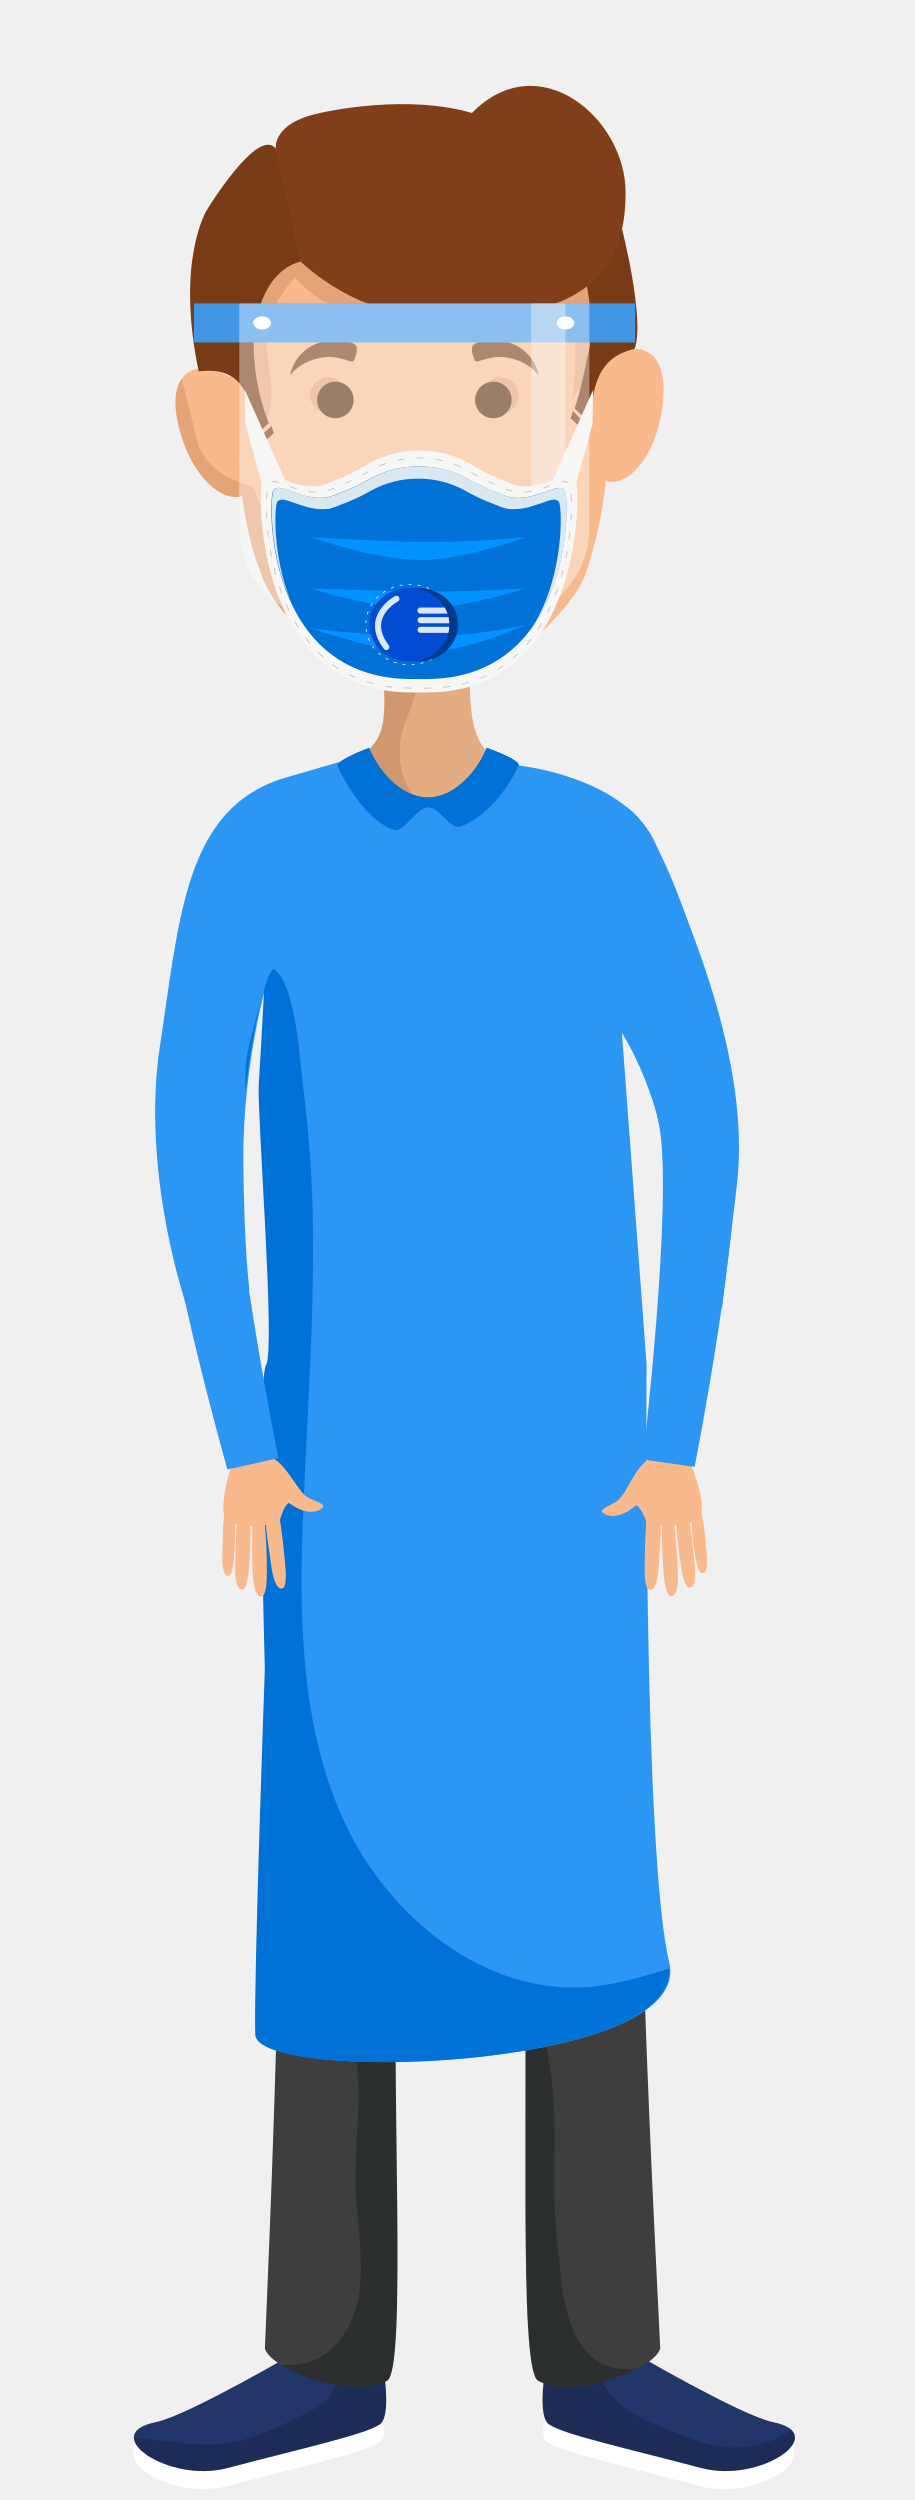
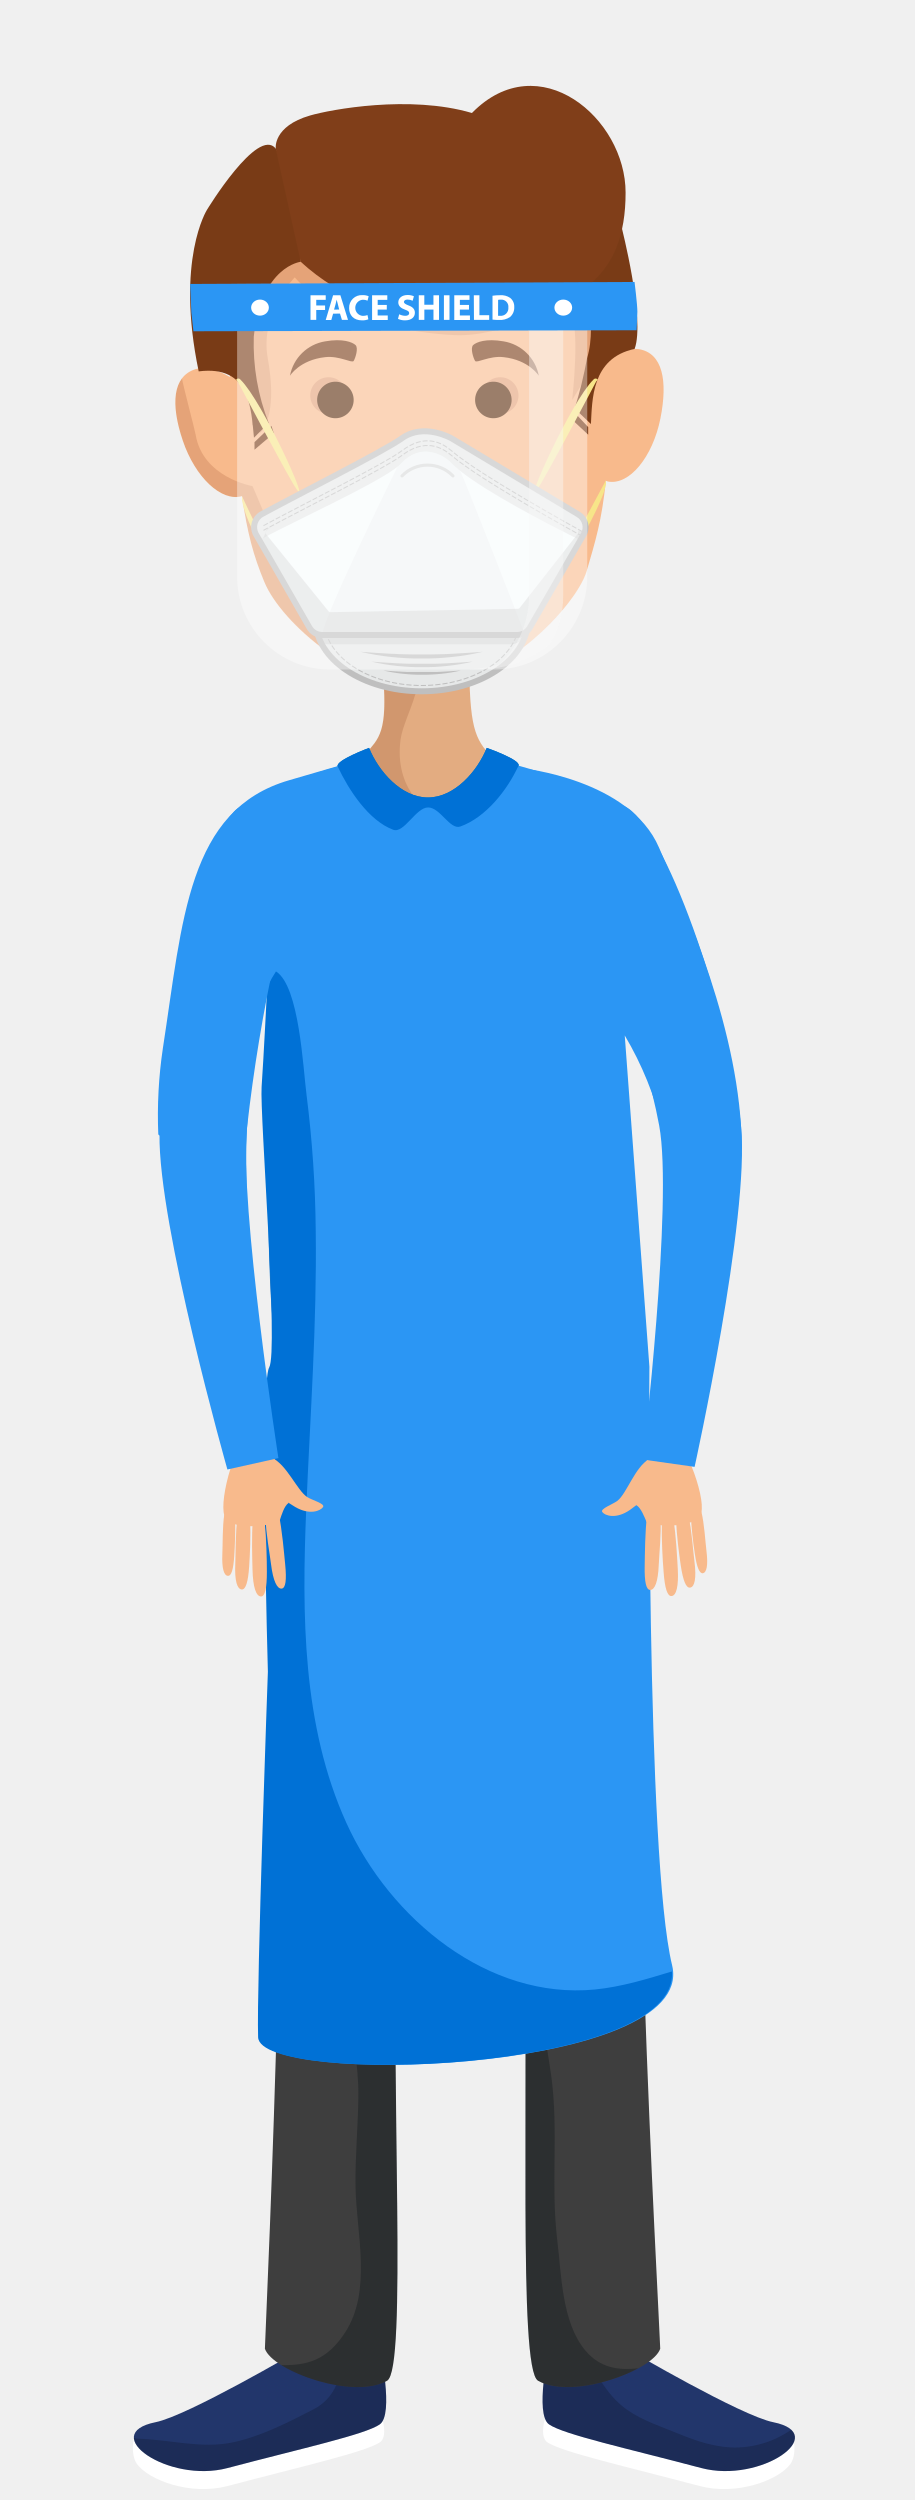
<svg xmlns="http://www.w3.org/2000/svg" viewBox="0 0 300.52 821.26">
  <defs>
-     <style>.cls-1{isolation:isolate;}.cls-18,.cls-2{fill:#fff;}.cls-3{fill:#22366b;}.cls-4{fill:#cfcfcf;}.cls-10,.cls-13,.cls-14,.cls-4,.cls-6,.cls-8{mix-blend-mode:multiply;}.cls-5{fill:#3e3e3e;}.cls-6{fill:#b7c1c6;}.cls-7{fill:#4197e5;}.cls-8{fill:#ddcfc9;}.cls-9{fill:#e3ac81;}.cls-10{fill:#ebe0da;}.cls-11{fill:#f8ba8c;}.cls-12{fill:#793b16;}.cls-13{fill:#eadbd5;}.cls-14{fill:#eadbd8;}.cls-15{fill:#5b2c0b;}.cls-16{fill:#803e19;}.cls-17{fill:#0874b7;}.cls-18{opacity:0.39;}.cls-19{fill:#f9f9f9;opacity:0.42;}.cls-20{fill:#f7f7f6;}.cls-21,.cls-25,.cls-28{fill:none;}.cls-21{stroke:#c6c6c5;stroke-width:0.31px;stroke-dasharray:2.1 4.2;}.cls-21,.cls-28{stroke-linecap:round;stroke-linejoin:round;}.cls-22{fill:#0071d6;}.cls-23{fill:#0092ff;}.cls-24{fill:#dae8ef;}.cls-25{stroke:#f7f7f6;stroke-miterlimit:10;stroke-width:0.25px;stroke-dasharray:0.01 1.98 0.99 0 0 0;}.cls-26{fill:#003a8e;}.cls-27{fill:#004cd3;}.cls-28{stroke:#dae8ef;stroke-width:2px;}.cls-29{fill:#2b96f4;}</style>
+     <style>.cls-1,.cls-21,.cls-22,.cls-24,.cls-25{fill:none;}.cls-2{isolation:isolate;}.cls-3,.cls-31{fill:#fff;}.cls-4{fill:#22366b;}.cls-5{fill:#cfcfcf;}.cls-11,.cls-14,.cls-5,.cls-7,.cls-9{mix-blend-mode:multiply;}.cls-6{fill:#3e3e3e;}.cls-7{fill:#b7c1c6;}.cls-8{fill:#2b96f4;}.cls-9{fill:#ddcfc9;}.cls-10{fill:#e3ac81;}.cls-11{fill:#ebe0da;}.cls-12{fill:#f8ba8c;}.cls-13{fill:#793b16;}.cls-14{fill:#eadbd8;}.cls-15{fill:#5b2c0b;}.cls-16{fill:#803e19;}.cls-17{fill:#0874b7;}.cls-18{fill:#0071d6;}.cls-19{fill:#f7e589;}.cls-20{fill:#e6e8e8;}.cls-21,.cls-22,.cls-24,.cls-25{stroke:#bfbfbf;stroke-miterlimit:10;}.cls-21{stroke-width:1.96px;}.cls-22{stroke-width:0.34px;stroke-dasharray:0 0.68 1.7 0 0 0;}.cls-23,.cls-26{fill:#bfbfbf;}.cls-23{opacity:0.4;}.cls-24,.cls-25{stroke-width:0.33px;}.cls-24{stroke-dasharray:1.63 0 0 0;}.cls-25{stroke-dasharray:0.01 0.64 1.63 0 0 0;}.cls-27{fill:#f7fbfc;}.cls-28{opacity:0.3;}.cls-29{clip-path:url(#clip-path);}.cls-30{opacity:0.5;}.cls-31{opacity:0.39;}.cls-32{fill:#f9f9f9;opacity:0.42;}</style>
+     <clipPath id="clip-path">
+       <path class="cls-1" d="M130.63,153.26s-24.68,50-24.77,55.33,66.38-.65,66.38-.65-20.52-52.84-21.18-53.37-7.58-19-7.58-19-8.42,2.81-8.93,4.6S129,148.21,130.63,153.26Z" />
+     </clipPath>
  </defs>
-   <g class="cls-1">
+   <g class="cls-2">
    <g id="OBJECT">
-       <path class="cls-2" d="M74.76,816.67c24.38-6.46,45.14-11.14,50-14.34,3.3-2.16-.06-10.67-.06-10.67L98.42,778,44,800.84s-1.26,5.41,1,8.59C48.87,814.71,62.51,819.91,74.76,816.67Z" />
-       <path class="cls-2" d="M229.85,816.67c-24.38-6.46-45.14-11.14-50-14.34-3.3-2.16.07-10.67.07-10.67L206.19,778l54.43,22.89s1.28,5.41-1,8.59C255.75,814.71,242.1,819.91,229.85,816.67Z" />
-       <path class="cls-3" d="M230.35,810.76c-24.37-6.46-45.24-11-50-14.34s0-24.86,0-24.86l26.36.48S243.41,793.58,254,795.7C273.12,799.53,250,815.94,230.35,810.76Z" />
-       <path class="cls-4" d="M259.91,798.18A32.37,32.37,0,0,1,240.09,804c-5.9-.33-11.4-2.13-16.83-4.37-5.62-2.32-12.27-4.46-17.26-8-7.22-5.1-10.39-12.88-15.17-19.92l-10.5-.2s-4.78,21.51,0,24.86,25.65,7.88,50,14.34C247,815.16,266.21,804,259.91,798.18Z" />
-       <path class="cls-5" d="M151.24,501.37c6.69,10.52,18.82,59,20.73,119.64,2.06,65.48-1.91,157.25,4.78,161.07,11.27,6.44,37.76-3.34,40.14-10.52-.47-13.85-11.72-207.7-5.27-288.71C174.11,461.11,136,477.44,151.24,501.37Z" />
-       <path class="cls-6" d="M192.37,772.24c-7.83-9.22-7.92-25-9.31-36.42-2.2-18.15.53-35.88-2-54.09-1.64-11.83-5.71-28.62-.39-39.93,1.86-4,7.39-5.72,10.24-8.72,1.9-2-4.26-3.65-5.51-4.37-1.75-1-2.94-3.21-3.69-5-2.32-5.43-1.66-12.55-2.29-18.31-1.07-9.82-1.92-19.66-2.42-29.53-1.17-22.77,3.57-63-24.21-71.58,6.86,14.8,17.4,60.47,19.17,116.69,2.06,65.48-1.91,157.25,4.78,161.07,8,4.57,23.67,1,32.94-4.08C203.3,778.75,197.18,777.91,192.37,772.24Z" />
-       <path class="cls-3" d="M74.76,810.76c24.38-6.46,45.24-11,50-14.34s0-24.86,0-24.86L98.42,772S61.7,793.58,51.11,795.7C32,799.53,55.16,815.94,74.76,810.76Z" />
-       <path class="cls-4" d="M124.78,771.56l-14,.26a15.91,15.91,0,0,1-7.93,19.72c-8.18,4.25-17.56,9-26.58,10.83-10.13,2.11-20.82-1-31-1.25a3.31,3.31,0,0,1-1.3-.28c.2,5.94,16.44,13.71,30.78,9.92,24.38-6.46,45.24-11,50-14.34S124.78,771.56,124.78,771.56Z" />
-       <path class="cls-5" d="M148.05,499.54c-6.69,10.51-15.8,60.78-17.71,121.47-2.06,65.48,3.52,157.25-3.17,161.07-11.27,6.44-37.76-3.34-40.15-10.52.5-14.29,9.72-207.4,3.23-288.83C127.77,461,163.28,475.61,148.05,499.54Z" />
-       <path class="cls-6" d="M148.05,499.54c.49-.78.93-1.54,1.32-2.3-19.23,13-24.76,40.2-27.08,62.34-1.63,15.55-.18,31-1.4,46.53-.47,6.07-.91,13.23-5,18.15-2.58,3.13-5.9,5.3-9.29,7.41,3.52,2.34,7.76,4.3,9.51,8,3.34,7-1.24,11-1,18,.31,10.14,2.64,20.09,2.61,30.27s-1.13,20.53-.92,30.79c.31,15.07,5.45,33.79-3.42,47.48-6,9.23-12.54,10.88-21,10.74,8.9,5.57,26.19,10,34.74,5.13,6.69-3.82,1.11-95.59,3.17-161.07C132.25,560.32,141.36,510.05,148.05,499.54Z" />
-       <path class="cls-5" d="M91.46,487.79c-1.88-13.87-1.47-34.4.56-40.38S205,429.17,208.14,445.72c1.24.06,5.67,19.45,3.48,37.13C208.4,508.94,94.57,510.72,91.46,487.79Z" />
-       <path class="cls-7" d="M208.14,445.72C189.87,459.61,112,460,92,447.41c-6.68-14.59-2.89-126.52-2.89-126.52S73.38,271.14,77.94,266c9.28-10.5,63.53-21.76,63.53-21.76S199.19,257,205.5,266c3.07,4.39-5.13,45-2.83,88.87C205.11,401.27,211.92,429.75,208.14,445.72Z" />
-       <path class="cls-8" d="M191.34,327.68a231.33,231.33,0,0,0,7.64,51c2.09,8.12,3.82,16.33,5.91,24.44a60.72,60.72,0,0,0,2.77,7.91c-1.53-14.81-3.79-33.31-5-56.17-1.38-26.4,1-51.61,2.51-68.46C198,299.31,190.91,313.45,191.34,327.68Z" />
-       <path class="cls-8" d="M151.88,447.47c-25,.9-44.8-11.75-48.75-24.87s-2.84-69.46-4.56-94.13c-1.19-17-7.54-30.54-18.72-41.23,3.54,15.51,9.28,33.65,9.28,33.65S85.34,432.82,92,447.41c14.48,9.16,59.48,11.44,90.06,6.7C171.63,453.67,161.91,447.11,151.88,447.47Z" />
-       <path class="cls-9" d="M166.45,250.41s-7.19,12.72-24.3,12.72a34,34,0,0,1-26.25-12.61s3.23-1.17,7.07-6.31,4.33-12.36,1.38-37.81c-3.65-31.56,28.72-34.23,30.06-6.45-.81,32.2.27,39.67,4.29,45.35C161.46,249.2,166.45,250.41,166.45,250.41Z" />
-       <path class="cls-10" d="M131.57,243.07c1.12-8.51,11-21.63,2.47-29.14a21.86,21.86,0,0,0-9.37-4.66c2.59,23.11,2.1,29.86-1.7,34.94s-7.07,6.31-7.07,6.31A39.77,39.77,0,0,0,136.25,262C132.41,257.22,130.58,250.66,131.57,243.07Z" />
-       <path class="cls-11" d="M209.93,114.71c-2.39-.42-5.66.56-8.78,2.52.21-8.64.35-17.75.49-27.38.49-34.42-35.73-51.47-65.7-47.94C98.51,46.31,73.25,61.56,74.06,92c.21,8,.65,19.35,1.48,31.85-4.05-2.44-8.53-3.47-11.41-2.55-7.42,2.39-8.14,11.46-4.07,23.5S72.74,164.94,79.49,163c1.81,12.55,3.86,19.76,7.32,28.14,5.81,14.06,31,34.87,51.78,34.87,25.34,0,50.75-26.93,54.12-38.39,2.88-9.81,5-16.63,6.31-29.67a4.41,4.41,0,0,0,.7.23c7,1.34,14.68-8,17.23-20.71C219.46,124.93,217.59,116,209.93,114.71Z" />
-       <path class="cls-10" d="M104.11,204.85c-4.75-5.83-10.86-15.29-12.65-22.57-2.06-8.38-8.53-22.59-8.53-22.59s-16.33-2.78-18.66-16.9c-.26-1.59-4.34-16.93-4.49-18.52-3.13,4.12-2.77,11.47.28,20.49,4.09,12.05,12.68,20.18,19.43,18.19,1.81,12.55,3.86,19.76,7.32,28.14,5.17,12.51,25.71,30.35,44.78,34.14C121.06,220.11,111.49,213.91,104.11,204.85Z" />
-       <path class="cls-10" d="M201.5,99c-3.73-10.17-2.38-20-11.22-22.37-5.73-1.53-31.77,21-37.47,19.43-12.69-3.62-23.34-8.25-33.41-16.8-3.08-2.62-8.78-7.33-12.74-3.44-2.54,2.5-8.6-2.78-10,.45-3.34,7.58-8-2.14-13.28,4.39-1.63,2-4,13.07-5.9,14.79-2.92,2.65,4.72,23.88,5.06,27.4a138.43,138.43,0,0,1,.26,16.79c.26-.32,2.58,2.77,2.85,2.44,4.72-5.83,3.59-17.27,2.3-24.43-2.68-14.89,8.87-26.52,8.87-26.52A40.69,40.69,0,0,0,110.14,101a111.61,111.61,0,0,0,39,9.08c17.48.86,34.48-11.6,38.06-7.48s.77,28.76.77,28.76S204.16,106.23,201.5,99Z" />
-       <path class="cls-12" d="M98.78,86s0-25.24-8.2-37.2C84.69,41.45,68,68.91,68,68.91S57.59,85.3,65.27,122c17-2.15,17.19,12.3,18.16,21.79,1.71-1.77,4.84-4.83,4.84-4.83a71.19,71.19,0,0,1-4.9-28.39C85.83,87.44,98.78,86,98.78,86Z" />
-       <path class="cls-12" d="M191.32,86.91s5.14,19.44,1.54,30.7a139.3,139.3,0,0,1-4.07,16.59l5.33,5.11c.45-7.73.08-21.7,14.35-24.68,3.57-9.57-4.35-40.33-4.35-40.33Z" />
-       <path class="cls-12" d="M116.18,118.57c-.55.85-4.66-1.76-9.31-1.25-8.44.91-11.62,6.12-11.62,6.12a14.08,14.08,0,0,1,11.6-11.31c5.75-1,8.87.25,9.93,1.21S116.72,117.72,116.18,118.57Z" />
-       <path class="cls-10" d="M118.22,181.05c2.2,27.6,37.36,27.11,37.36,0Z" />
-       <path class="cls-13" d="M78.58,338.22c-2.25,8.21-5.14,17.61-9.94,24.75-1.38,2-2.92,4.87-5.2,6-4.93,2.52-3.06,5.47.05,8.55,13,12.93,6.89,31.43,10.26,47.77,2,9.6,4.35,19.16,6.75,28.65,2,7.73,5.57,14.18,10.06,20.4C87.12,456.58,75,391.81,77.25,370.06c2.87-28,13.33-56.61,13.33-56.61s0-4.42-.28-10.59c-1.25,2.89-2.47,5.8-3.61,8.73C83.31,320.31,81.05,329.22,78.58,338.22Z" />
+       <path class="cls-3" d="M74.76,816.67c24.38-6.46,45.14-11.14,50-14.34,3.3-2.16-.06-10.67-.06-10.67L98.42,778,44,800.84s-1.26,5.41,1,8.59C48.87,814.71,62.51,819.91,74.76,816.67Z" />
+       <path class="cls-3" d="M229.85,816.67c-24.38-6.46-45.14-11.14-50-14.34-3.3-2.16.07-10.67.07-10.67L206.19,778l54.43,22.89s1.28,5.41-1,8.59C255.75,814.71,242.1,819.91,229.85,816.67Z" />
+       <path class="cls-4" d="M230.35,810.76c-24.37-6.46-45.24-11-50-14.34s0-24.86,0-24.86l26.36.48S243.41,793.58,254,795.7C273.12,799.53,250,815.94,230.35,810.76Z" />
+       <path class="cls-5" d="M259.91,798.18A32.37,32.37,0,0,1,240.09,804c-5.9-.33-11.4-2.13-16.83-4.37-5.62-2.32-12.27-4.46-17.26-8-7.22-5.1-10.39-12.88-15.17-19.92l-10.5-.2s-4.78,21.51,0,24.86,25.65,7.88,50,14.34C247,815.16,266.21,804,259.91,798.18Z" />
+       <path class="cls-6" d="M151.24,501.37c6.69,10.52,18.82,59,20.73,119.64,2.06,65.48-1.91,157.25,4.78,161.07,11.27,6.44,37.76-3.34,40.14-10.52-.47-13.85-11.72-207.7-5.27-288.71C174.11,461.11,136,477.44,151.24,501.37Z" />
+       <path class="cls-7" d="M192.37,772.24c-7.83-9.22-7.92-25-9.31-36.42-2.2-18.15.53-35.88-2-54.09-1.64-11.83-5.71-28.62-.39-39.93,1.86-4,7.39-5.72,10.24-8.72,1.9-2-4.26-3.65-5.51-4.37-1.75-1-2.94-3.21-3.69-5-2.32-5.43-1.66-12.55-2.29-18.31-1.07-9.82-1.92-19.66-2.42-29.53-1.17-22.77,3.57-63-24.21-71.58,6.86,14.8,17.4,60.47,19.17,116.69,2.06,65.48-1.91,157.25,4.78,161.07,8,4.57,23.67,1,32.94-4.08C203.3,778.75,197.18,777.91,192.37,772.24Z" />
+       <path class="cls-4" d="M74.76,810.76c24.38-6.46,45.24-11,50-14.34s0-24.86,0-24.86L98.42,772S61.7,793.58,51.11,795.7C32,799.53,55.16,815.94,74.76,810.76Z" />
+       <path class="cls-5" d="M124.78,771.56l-14,.26a15.91,15.91,0,0,1-7.93,19.72c-8.18,4.25-17.56,9-26.58,10.83-10.13,2.11-20.82-1-31-1.25a3.31,3.31,0,0,1-1.3-.28c.2,5.94,16.44,13.71,30.78,9.92,24.38-6.46,45.24-11,50-14.34S124.78,771.56,124.78,771.56Z" />
+       <path class="cls-6" d="M148.05,499.54c-6.69,10.51-15.8,60.78-17.71,121.47-2.06,65.48,3.52,157.25-3.17,161.07-11.27,6.44-37.76-3.34-40.15-10.52.5-14.29,9.72-207.4,3.23-288.83C127.77,461,163.28,475.61,148.05,499.54Z" />
+       <path class="cls-7" d="M148.05,499.54c.49-.78.93-1.54,1.32-2.3-19.23,13-24.76,40.2-27.08,62.34-1.63,15.55-.18,31-1.4,46.53-.47,6.07-.91,13.23-5,18.15-2.58,3.13-5.9,5.3-9.29,7.41,3.52,2.34,7.76,4.3,9.51,8,3.34,7-1.24,11-1,18,.31,10.14,2.64,20.09,2.61,30.27s-1.13,20.53-.92,30.79c.31,15.07,5.45,33.79-3.42,47.48-6,9.23-12.54,10.88-21,10.74,8.9,5.57,26.19,10,34.74,5.13,6.69-3.82,1.11-95.59,3.17-161.07C132.25,560.32,141.36,510.05,148.05,499.54Z" />
+       <path class="cls-6" d="M91.46,487.79c-1.88-13.87-1.47-34.4.56-40.38S205,429.17,208.14,445.72c1.24.06,5.67,19.45,3.48,37.13C208.4,508.94,94.57,510.72,91.46,487.79Z" />
+       <path class="cls-8" d="M208.14,445.72C189.87,459.61,112,460,92,447.41c-6.68-14.59-2.89-126.52-2.89-126.52S73.38,271.14,77.94,266c9.28-10.5,63.53-21.76,63.53-21.76S199.19,257,205.5,266c3.07,4.39-5.13,45-2.83,88.87C205.11,401.27,211.92,429.75,208.14,445.72Z" />
+       <path class="cls-9" d="M191.34,327.68a231.33,231.33,0,0,0,7.64,51c2.09,8.12,3.82,16.33,5.91,24.44a60.72,60.72,0,0,0,2.77,7.91c-1.53-14.81-3.79-33.31-5-56.17-1.38-26.4,1-51.61,2.51-68.46C198,299.31,190.91,313.45,191.34,327.68Z" />
+       <path class="cls-9" d="M151.88,447.47c-25,.9-44.8-11.75-48.75-24.87s-2.84-69.46-4.56-94.13c-1.19-17-7.54-30.54-18.72-41.23,3.54,15.51,9.28,33.65,9.28,33.65S85.34,432.82,92,447.41c14.48,9.16,59.48,11.44,90.06,6.7C171.63,453.67,161.91,447.11,151.88,447.47Z" />
+       <path class="cls-10" d="M166.45,250.41s-7.19,12.72-24.3,12.72a34,34,0,0,1-26.25-12.61s3.23-1.17,7.07-6.31,4.33-12.36,1.38-37.81c-3.65-31.56,28.72-34.23,30.06-6.45-.81,32.2.27,39.67,4.29,45.35C161.46,249.2,166.45,250.41,166.45,250.41Z" />
+       <path class="cls-11" d="M131.57,243.07c1.12-8.51,11-21.63,2.47-29.14a21.86,21.86,0,0,0-9.37-4.66c2.59,23.11,2.1,29.86-1.7,34.94s-7.07,6.31-7.07,6.31A39.77,39.77,0,0,0,136.25,262C132.41,257.22,130.58,250.66,131.57,243.07Z" />
+       <path class="cls-12" d="M209.93,114.71c-2.39-.42-5.66.56-8.78,2.52.21-8.64.35-17.75.49-27.38.49-34.42-35.73-51.47-65.7-47.94C98.51,46.31,73.25,61.56,74.06,92c.21,8,.65,19.35,1.48,31.85-4.05-2.44-8.53-3.47-11.41-2.55-7.42,2.39-8.14,11.46-4.07,23.5S72.74,164.94,79.49,163c1.81,12.55,3.86,19.76,7.32,28.14,5.81,14.06,31,34.87,51.78,34.87,25.34,0,50.75-26.93,54.12-38.39,2.88-9.81,5-16.63,6.31-29.67a4.41,4.41,0,0,0,.7.23c7,1.34,14.68-8,17.23-20.71C219.46,124.93,217.59,116,209.93,114.71Z" />
+       <path class="cls-11" d="M104.11,204.85c-4.75-5.83-10.86-15.29-12.65-22.57-2.06-8.38-8.53-22.59-8.53-22.59s-16.33-2.78-18.66-16.9c-.26-1.59-4.34-16.93-4.49-18.52-3.13,4.12-2.77,11.47.28,20.49,4.09,12.05,12.68,20.18,19.43,18.19,1.81,12.55,3.86,19.76,7.32,28.14,5.17,12.51,25.71,30.35,44.78,34.14C121.06,220.11,111.49,213.91,104.11,204.85Z" />
+       <path class="cls-11" d="M201.5,99c-3.73-10.17-2.38-20-11.22-22.37-5.73-1.53-31.77,21-37.47,19.43-12.69-3.62-23.34-8.25-33.41-16.8-3.08-2.62-8.78-7.33-12.74-3.44-2.54,2.5-8.6-2.78-10,.45-3.34,7.58-8-2.14-13.28,4.39-1.63,2-4,13.07-5.9,14.79-2.92,2.65,4.72,23.88,5.06,27.4a138.43,138.43,0,0,1,.26,16.79c.26-.32,2.58,2.77,2.85,2.44,4.72-5.83,3.59-17.27,2.3-24.43-2.68-14.89,8.87-26.52,8.87-26.52A40.69,40.69,0,0,0,110.14,101a111.61,111.61,0,0,0,39,9.08c17.48.86,34.48-11.6,38.06-7.48s.77,28.76.77,28.76S204.16,106.23,201.5,99Z" />
+       <path class="cls-13" d="M98.78,86s0-25.24-8.2-37.2C84.69,41.45,68,68.91,68,68.91S57.59,85.3,65.27,122c17-2.15,17.19,12.3,18.16,21.79,1.71-1.77,4.84-4.83,4.84-4.83a71.19,71.19,0,0,1-4.9-28.39C85.83,87.44,98.78,86,98.78,86Z" />
+       <path class="cls-13" d="M191.32,86.91s5.14,19.44,1.54,30.7a139.3,139.3,0,0,1-4.07,16.59l5.33,5.11c.45-7.73.08-21.7,14.35-24.68,3.57-9.57-4.35-40.33-4.35-40.33Z" />
+       <path class="cls-13" d="M116.18,118.57c-.55.85-4.66-1.76-9.31-1.25-8.44.91-11.62,6.12-11.62,6.12a14.08,14.08,0,0,1,11.6-11.31c5.75-1,8.87.25,9.93,1.21S116.72,117.72,116.18,118.57Z" />
+       <path class="cls-11" d="M118.22,181.05c2.2,27.6,37.36,27.11,37.36,0Z" />
      <path class="cls-14" d="M136.9,160.52c-4.73,0-8.69-2.05-9.71-4.79a4,4,0,0,0-.27,1.4c0,3.42,4.47,6.19,10,6.19s10-2.77,10-6.19a4,4,0,0,0-.27-1.4C145.59,158.47,141.63,160.52,136.9,160.52Z" />
      <path class="cls-14" d="M113.92,129.93a6,6,0,1,1-6-6A6,6,0,0,1,113.92,129.93Z" />
      <path class="cls-15" d="M116.18,131.39a6,6,0,1,1-6-6A6,6,0,0,1,116.18,131.39Z" />
-       <path class="cls-12" d="M156.07,118.57c.54.85,4.65-1.76,9.3-1.25,8.44.91,11.63,6.12,11.63,6.12a14.09,14.09,0,0,0-11.61-11.31c-5.75-1-8.87.25-9.93,1.21S155.52,117.72,156.07,118.57Z" />
+       <path class="cls-13" d="M156.07,118.57c.54.85,4.65-1.76,9.3-1.25,8.44.91,11.63,6.12,11.63,6.12a14.09,14.09,0,0,0-11.61-11.31c-5.75-1-8.87.25-9.93,1.21S155.52,117.72,156.07,118.57Z" />
      <path class="cls-14" d="M158.32,129.93a6,6,0,1,0,6-6A6,6,0,0,0,158.32,129.93Z" />
      <path class="cls-15" d="M156.07,131.39a6,6,0,1,0,6-6A6,6,0,0,0,156.07,131.39Z" />
      <path class="cls-16" d="M205.51,63.31c0,27.48-15.17,41.48-58.63,41.48A71.83,71.83,0,0,1,98.78,86l-8.2-37.2s-1-7.3,11.28-10.86c6.7-1.94,32.68-6.86,53.17-.82C177,14.68,205.56,38.86,205.51,63.31Z" />
      <path class="cls-17" d="M159.9,245.68c-3.08,7.66-10.57,16.3-19.33,16.3s-16.25-8.64-19.33-16.3c0,0-11.22,4.17-10.31,6.11,3.62,7.74,10.19,17.79,18.24,20.79,3.55,1.33,7.45-7.33,11.46-7.33s7.18,7.48,10.61,6.26c8.36-3,15.45-12,19.1-20C171.19,249.64,159.9,245.68,159.9,245.68Z" />
-       <polygon class="cls-12" points="193.22 142.79 187.45 137.42 188.24 135 193.22 140.31 193.22 142.79" />
-       <polygon class="cls-12" points="83.6 147.73 89.96 142.33 89.17 139.91 83.6 145.24 83.6 147.73" />
-       <path class="cls-2" d="M118.24,180.93c2.2,22.34,37.32,21.94,37.32,0Z" />
-       <rect class="cls-7" x="63.69" y="99.69" width="144.96" height="12.81" />
-       <path class="cls-18" d="M78.6,99.69h115a0,0,0,0,1,0,0v73.82A30.51,30.51,0,0,1,163.09,204h-54A30.51,30.51,0,0,1,78.6,173.51V99.69A0,0,0,0,1,78.6,99.69Z" />
-       <path class="cls-19" d="M185.74,184.33V99.69H174.5v84.64c0,7-3.62,13.45-9.55,18.25a46.34,46.34,0,0,1-9.88,1.38L155,204h2.54a43.58,43.58,0,0,0,23.69-6.64A21.73,21.73,0,0,0,185.74,184.33Z" />
-       <ellipse class="cls-2" cx="86.11" cy="106.09" rx="2.91" ry="2.17" />
-       <ellipse class="cls-2" cx="185.74" cy="106.09" rx="2.91" ry="2.17" />
-       <polygon class="cls-20" points="98.14 167.7 89.71 172.41 80.63 139.37 80.39 128.01 98.14 167.7" />
-       <polygon class="cls-20" points="177.13 167.7 185.56 172.41 194.64 139.37 194.87 128.01 177.13 167.7" />
-       <path class="cls-20" d="M135,227.48c-52,0-50.61-67.67-48.57-70.68a2.43,2.43,0,0,1,2.21-.71,14.53,14.53,0,0,1,3.25,1c1.39.51,2.77,1,4.17,1.47a21.76,21.76,0,0,0,4.89,1.1,17.7,17.7,0,0,0,3.85,0,7.09,7.09,0,0,0,.78-.14,23,23,0,0,0,4.08-1.56c.84-.37,1.69-.7,2.53-1a66.78,66.78,0,0,0,8.43-4.38,33.2,33.2,0,0,1,17-4.57h.14a33.17,33.17,0,0,1,17,4.57,66.78,66.78,0,0,0,8.43,4.38c.84.34,1.69.67,2.53,1a23,23,0,0,0,4.08,1.56,7.09,7.09,0,0,0,.78.14,17.79,17.79,0,0,0,3.86,0,21.8,21.8,0,0,0,4.88-1.1c1.4-.46,2.78-1,4.17-1.47a14.69,14.69,0,0,1,3.25-1,2.43,2.43,0,0,1,2.21.71c2,3,3.31,70.68-48.73,70.68Z" />
-       <path class="cls-21" d="M135.06,226.05c-50.17,0-48.79-64.31-46.82-67.17a2.42,2.42,0,0,1,2.13-.68,15.36,15.36,0,0,1,3.14,1c1.33.48,2.67,1,4,1.39a20.73,20.73,0,0,0,4.7,1,17.13,17.13,0,0,0,3.72,0c.25,0,.5-.08.75-.14a22.12,22.12,0,0,0,3.94-1.49c.81-.34,1.62-.66,2.44-1a66.13,66.13,0,0,0,8.12-4.16,32.41,32.41,0,0,1,16.38-4.35h.14a32.41,32.41,0,0,1,16.38,4.35,66.13,66.13,0,0,0,8.12,4.16c.82.32,1.63.64,2.44,1a22.12,22.12,0,0,0,3.94,1.49c.25.06.5.1.75.14a17.13,17.13,0,0,0,3.72,0,20.93,20.93,0,0,0,4.71-1c1.34-.43,2.68-.91,4-1.39a15.36,15.36,0,0,1,3.14-1,2.42,2.42,0,0,1,2.13.68c2,2.86,3.19,67.17-47,67.17Z" />
-       <path class="cls-22" d="M135.15,223.07c-48.58,0-47.24-59.5-45.33-62.15a2.37,2.37,0,0,1,2.06-.63,14.87,14.87,0,0,1,3,.88c1.29.45,2.58.9,3.89,1.3a22.18,22.18,0,0,0,4.56,1,18,18,0,0,0,3.59,0c.25,0,.49-.07.73-.12a23.17,23.17,0,0,0,3.81-1.38c.78-.32,1.57-.61,2.36-.91a64.32,64.32,0,0,0,7.87-3.85,32.43,32.43,0,0,1,15.85-4h.14a32.43,32.43,0,0,1,15.85,4,64.32,64.32,0,0,0,7.87,3.85c.79.3,1.58.59,2.36.91a23.17,23.17,0,0,0,3.81,1.38c.24.05.48.09.73.12a18,18,0,0,0,3.59,0,22.18,22.18,0,0,0,4.56-1c1.31-.4,2.6-.85,3.89-1.3a14.87,14.87,0,0,1,3-.88,2.37,2.37,0,0,1,2.06.63c1.91,2.65,3.09,62.15-45.48,62.15Z" />
-       <path class="cls-23" d="M101.9,176.41s21.54,7.65,36.73,7.58c14.1-.06,34.06-7.58,34.06-7.58s-18.06,1.87-33.94,1.65S101.9,176.41,101.9,176.41Z" />
-       <path class="cls-23" d="M101.9,193.29s22.89,7.07,36.07,6.83c14.1-.25,34.72-6.83,34.72-6.83s-18.06,1.19-33.94,1S101.9,193.29,101.9,193.29Z" />
-       <path class="cls-23" d="M101.9,206.36s22.64,8,37.37,7.95c14.11-.11,33.42-9,33.42-9s-18.46,4-34.34,3.83S101.9,206.36,101.9,206.36Z" />
-       <path class="cls-24" d="M91.12,164.76a2.3,2.3,0,0,1,2-.61,14.34,14.34,0,0,1,2.94.85c1.25.43,2.5.87,3.76,1.25a20.79,20.79,0,0,0,4.4.94,17.6,17.6,0,0,0,3.48,0c.23,0,.47-.07.7-.12a22.94,22.94,0,0,0,3.69-1.33c.75-.31,1.51-.59,2.27-.88a64.34,64.34,0,0,0,7.6-3.72,31.45,31.45,0,0,1,15.32-3.89h.13a31.42,31.42,0,0,1,15.32,3.89,64.34,64.34,0,0,0,7.6,3.72c.76.29,1.52.57,2.28.88a22.5,22.5,0,0,0,3.68,1.33c.23.05.47.09.71.12a17.49,17.49,0,0,0,3.47,0,20.79,20.79,0,0,0,4.4-.94c1.26-.38,2.51-.82,3.76-1.25a14.34,14.34,0,0,1,2.94-.85,2.3,2.3,0,0,1,2,.61c1.14,1.59,2,24.49-8.83,41.54,12.93-17.82,12-43.66,10.76-45.38a2.37,2.37,0,0,0-2.06-.63,14.87,14.87,0,0,0-3,.88c-1.29.45-2.58.9-3.89,1.3a22.18,22.18,0,0,1-4.56,1,18,18,0,0,1-3.59,0c-.25,0-.49-.07-.73-.12a23.17,23.17,0,0,1-3.81-1.38c-.78-.32-1.57-.61-2.36-.91a64.32,64.32,0,0,1-7.87-3.85,32.43,32.43,0,0,0-15.85-4h-.14a32.43,32.43,0,0,0-15.85,4,64.32,64.32,0,0,1-7.87,3.85c-.79.3-1.58.59-2.36.91a23.17,23.17,0,0,1-3.81,1.38c-.24.05-.48.09-.73.12a18,18,0,0,1-3.59,0,22.18,22.18,0,0,1-4.56-1c-1.31-.4-2.6-.85-3.89-1.3a14.87,14.87,0,0,0-3-.88,2.37,2.37,0,0,0-2.06.63c-1,1.46-1.91,20.23,5.67,36.76C89.37,182.4,90.16,166.09,91.12,164.76Z" />
-       <path class="cls-25" d="M148.81,205.21c0,.26,0,.51,0,.76a10.63,10.63,0,0,1-.33,2.18c-.11.43-.24.86-.39,1.27A11.56,11.56,0,0,1,147,211.6a14.55,14.55,0,0,1-12.52,6.78c-7.91,0-14.32-5.91-14.32-13.17S126.57,192,134.48,192a14.53,14.53,0,0,1,12.68,7,12.62,12.62,0,0,1,1,2.18,12.18,12.18,0,0,1,.35,1.28,11.31,11.31,0,0,1,.28,2.18A4.18,4.18,0,0,1,148.81,205.21Z" />
-       <ellipse class="cls-26" cx="137.3" cy="205.21" rx="13.16" ry="12.09" />
-       <path class="cls-27" d="M147.64,205.21c0,.24,0,.47,0,.7a10.27,10.27,0,0,1-.3,2,11.33,11.33,0,0,1-.36,1.17,11.19,11.19,0,0,1-1,2,13.36,13.36,0,0,1-11.5,6.22c-7.26,0-13.15-5.42-13.15-12.09s5.89-12.09,13.15-12.09a13.33,13.33,0,0,1,11.64,6.45,11.31,11.31,0,0,1,.92,2,11.74,11.74,0,0,1,.58,3.17A3.62,3.62,0,0,1,147.64,205.21Z" />
-       <path class="cls-24" d="M147,201.57h-8.89a1,1,0,0,1,0-2h8A11.31,11.31,0,0,1,147,201.57Z" />
-       <path class="cls-24" d="M147.62,204.74h-9.47a1,1,0,1,1,0-2h9.21A10.24,10.24,0,0,1,147.62,204.74Z" />
-       <path class="cls-24" d="M147.61,205.91a10.27,10.27,0,0,1-.3,2h-9.16a1,1,0,0,1,0-2Z" />
-       <path class="cls-27" d="M147,209.08a11.19,11.19,0,0,1-1,2h-7.83a1,1,0,0,1,0-2Z" />
-       <path class="cls-28" d="M130.23,196.71s-11,5.78-3.33,15.85" />
-       <path class="cls-29" d="M112.49,250l-.12-.12S119.82,247.81,112.49,250Z" />
-       <path class="cls-29" d="M242,390c-4.44,36.34-4.79,39.49-4.81,39.69L217.06,427s3.78-39.74-.35-57.25a110.79,110.79,0,0,0-12.42-30.55L212.39,448s-1.17,161.25,7.46,196.64a12.25,12.25,0,0,1,.33,2C223,680.25,84.81,684.45,84.26,668.34c-.56-16.44,3.16-120.07,3.16-120.07s-2.69-94.66.42-99.93-3.07-83.26-2.43-92.26,1.78-31.79,1.78-31.79a234.43,234.43,0,0,0-6.13,34.54v0a204.58,204.58,0,0,0-1.13,22.66c.27,29.89,2,42.05,2,42.05l-20.7,5.27s-15.09-43.54-8.67-85.35c6.47-42.1,8.07-78.42,41.52-88.08,9.86-2.85,15.51-4.5,18.58-5.41l9,9.11,2.87,2.92h6l11.76,1.12H148l7.92-4,10.72-8.69,3.9,1.08s35.43,3.61,45,26.07S247.13,348.3,242,390Z" />
-       <path class="cls-11" d="M230.36,497c1.58-5.69-6.36-26.4-11.17-26.28-4,.1-10.43,16.14-10.18,23.7,1.55.88,2.69,3.93,3.33,5.42S228.78,502.71,230.36,497Z" />
-       <path class="cls-11" d="M218,516.43c-.33-4.14-.71-10.64-.59-16.32a12.6,12.6,0,0,0,3.85-.81c.83,5.27,1.16,12,1.39,16,.33,5.85-.48,8.84-2,9C219.25,524.51,218.39,521.78,218,516.43Z" />
-       <path class="cls-11" d="M223.62,514.2c-.57-3.85-1.35-9.93-1.57-15.25a16,16,0,0,0,4.09-1.11c1.13,4.91,1.5,11.42,2,15.19.68,5.46.07,8.28-1.44,8.51C225.37,521.74,224.37,519.21,223.62,514.2Z" />
-       <path class="cls-11" d="M228.26,510.49a130.07,130.07,0,0,1-1.35-13,13.06,13.06,0,0,0,3.49-.94c1,4.19,1.28,9.74,1.68,13,.58,4.67.06,7.07-1.22,7.27C229.75,516.93,228.89,514.76,228.26,510.49Z" />
-       <path class="cls-11" d="M211.78,514.57c.07-3.9.11-11.45.77-16.73,1.29.11,3.18,1.27,4.42,1,.31,5-.41,11.5-.57,15.29-.23,5.51-1.3,8.19-2.83,8.17C212.26,522.29,211.69,519.62,211.78,514.57Z" />
-       <path class="cls-11" d="M202.85,493c3.06-2.43,5.73-11,10.33-13.66.7,1.1,4.22,6.47,5.18,7.29-3.81,3.29-8.28,7.2-11.4,9.37-4.52,3.15-8.2,1.94-9.11.71C197.07,495.61,201.31,494.19,202.85,493Z" />
-       <path class="cls-29" d="M228.18,481.87l-17-2.41s10-84.66,5.37-109.68c-5.13-27.72-17.86-55.35-17.86-55.35s-6.89-55.09,6.26-49.67,32.82,66.92,36.57,105.47C244.4,400,228.18,481.87,228.18,481.87Z" />
-       <path class="cls-22" d="M159.9,245.68c-3.08,7.66-10.57,16.3-19.33,16.3s-16.25-8.64-19.33-16.3c0,0-11.22,4.17-10.31,6.11,3.62,7.74,10.19,17.79,18.24,20.79,3.55,1.33,7.45-7.33,11.46-7.33s7.18,7.48,10.61,6.26c8.36-3,15.45-12,19.1-20C171.19,249.64,159.9,245.68,159.9,245.68Z" />
-       <path class="cls-22" d="M83.85,668.34C83.29,651.9,87,548.27,87,548.27s-2.69-94.66.42-99.93S84.36,365.08,85,356.08s1.78-31.79,1.78-31.79a234.43,234.43,0,0,0-6.13,34.54c-.25-14.9,1.59-29.13,9.07-40.63C97.43,323,98.61,350,99.78,358.92a379.68,379.68,0,0,1,3,44.58c.41,30.38-1.83,60.71-3.11,91.05-1.47,35-1.31,71.33,13.12,103.24s46.82,58.22,81.68,54.85c8.65-.84,17-3.4,25.32-5.93C222.54,680.25,84.4,684.45,83.85,668.34Z" />
-       <path class="cls-11" d="M73.75,498c-2-5.54,4.21-26.83,9-27.1,4-.22,11.7,15.25,12.06,22.81-1.48,1-2.37,4.13-2.88,5.67S75.79,503.55,73.75,498Z" />
-       <path class="cls-11" d="M87.67,516.35c0-4.15-.15-10.66-.73-16.31a12.92,12.92,0,0,1-3.91-.5c-.4,5.32-.18,12-.08,16.06.14,5.86,1.19,8.77,2.76,8.85C87.05,524.51,87.68,521.71,87.67,516.35Z" />
-       <path class="cls-11" d="M81.85,514.59c.26-3.9.55-10,.34-15.34a15.76,15.76,0,0,1-4.16-.77c-.74,5-.58,11.5-.74,15.3-.24,5.5.6,8.26,2.12,8.37C80.72,522.24,81.52,519.63,81.85,514.59Z" />
-       <path class="cls-11" d="M76.94,511.26c.22-3.32.46-8.55.29-13.09a13.4,13.4,0,0,1-3.56-.65c-.62,4.25-.48,9.81-.63,13-.2,4.7.52,7.06,1.81,7.15C76,517.79,76.66,515.57,76.94,511.26Z" />
-       <path class="cls-11" d="M93.69,514c-.39-3.88-1-11.4-2.12-16.61-1.28.22-3.07,1.53-4.32,1.36.1,5,1.34,11.43,1.8,15.2.68,5.47,2,8.06,3.48,7.91C93.84,521.73,94.19,519,93.69,514Z" />
-       <path class="cls-11" d="M100.84,491.74c-3.24-2.18-6.6-10.49-11.4-12.79-.6,1.16-3.68,6.79-4.57,7.68,4.07,3,8.84,6.52,12.12,8.43,4.76,2.77,8.33,1.26,9.14,0C106.83,493.91,102.48,492.83,100.84,491.74Z" />
-       <path class="cls-29" d="M74.7,482.73,91.46,479s-16.8-83.58-14.21-108.89c2.87-28,13.33-56.61,13.33-56.61s1.35-55.19-11.33-48.72S53,333.8,52.4,372.52C51.92,402.4,74.7,482.73,74.7,482.73Z" />
+       <polygon class="cls-13" points="193.22 142.79 187.45 137.42 188.24 135 193.22 140.31 193.22 142.79" />
+       <polygon class="cls-13" points="83.6 147.73 89.96 142.33 89.17 139.91 83.6 145.24 83.6 147.73" />
+       <path class="cls-3" d="M118.24,180.93c2.2,22.34,37.32,21.94,37.32,0Z" />
+       <path class="cls-8" d="M112.49,250l-.12-.12S119.82,247.81,112.49,250Z" />
+       <path class="cls-8" d="M216.49,278.45c-9.61-22.46-45-26.07-45-26.07l-3.9-1.08L156.83,260l-7.92,4h-5.65l-11.76-1.12h-6L122.6,260l-9-9.11c-3.07.91-8.72,2.56-18.58,5.41-33.45,9.66-35,46-41.52,88.08A150,150,0,0,0,52,372.68a166,166,0,0,0,29,18.69c-.06-2.8-.11-5.78-.13-9A204.58,204.58,0,0,1,82,359.74v0a234.43,234.43,0,0,1,6.13-34.54S87,348,86.35,357s5.54,87,2.43,92.26-.42,99.93-.42,99.93S84.64,652.79,85.2,669.23c.55,16.11,138.69,11.91,135.92-21.63a12.25,12.25,0,0,0-.33-2c-8.63-35.39-7.46-196.64-7.46-196.64l-8.1-108.81a110.79,110.79,0,0,1,12.42,30.55c1.33,5.65,1.84,13.63,1.92,21.84l.47-.11a21.25,21.25,0,0,1,5.45-.07c1-.92,4-3.16,3.82-1.68s1.26,1.15,1.47,1.11c3.48-4,7.73-5.48,12.91-14.51C243.46,339.1,225.07,298.49,216.49,278.45Z" />
+       <path class="cls-18" d="M84.79,669.23C84.23,652.79,88,549.16,88,549.16s-2.69-94.66.42-99.93S85.3,366,85.94,357s1.78-31.79,1.78-31.79a234.43,234.43,0,0,0-6.13,34.54c-.25-14.9,1.59-29.13,9.07-40.63,7.71,4.83,8.89,31.83,10.06,40.72a379.68,379.68,0,0,1,3,44.58c.41,30.38-1.83,60.71-3.11,91.05-1.47,35-1.31,71.33,13.12,103.24s46.82,58.22,81.68,54.85c8.65-.84,17-3.4,25.32-5.93C223.48,681.14,85.34,685.34,84.79,669.23Z" />
+       <path class="cls-12" d="M230.36,497c1.58-5.69-6.36-26.4-11.17-26.28-4,.1-10.43,16.14-10.18,23.7,1.55.88,2.69,3.93,3.33,5.42S228.78,502.71,230.36,497Z" />
+       <path class="cls-12" d="M218,516.43c-.33-4.14-.71-10.64-.59-16.32a12.6,12.6,0,0,0,3.85-.81c.83,5.27,1.16,12,1.39,16,.33,5.85-.48,8.84-2,9C219.25,524.51,218.39,521.78,218,516.43Z" />
+       <path class="cls-12" d="M223.62,514.2c-.57-3.85-1.35-9.93-1.57-15.25a16,16,0,0,0,4.09-1.11c1.13,4.91,1.5,11.42,2,15.19.68,5.46.07,8.28-1.44,8.51C225.37,521.74,224.37,519.21,223.62,514.2Z" />
+       <path class="cls-12" d="M228.26,510.49a130.07,130.07,0,0,1-1.35-13,13.06,13.06,0,0,0,3.49-.94c1,4.19,1.28,9.74,1.68,13,.58,4.67.06,7.07-1.22,7.27C229.75,516.93,228.89,514.76,228.26,510.49Z" />
+       <path class="cls-12" d="M211.78,514.57c.07-3.9.11-11.45.77-16.73,1.29.11,3.18,1.27,4.42,1,.31,5-.41,11.5-.57,15.29-.23,5.51-1.3,8.19-2.83,8.17C212.26,522.29,211.69,519.62,211.78,514.57Z" />
+       <path class="cls-12" d="M202.85,493c3.06-2.43,5.73-11,10.33-13.66.7,1.1,4.22,6.47,5.18,7.29-3.81,3.29-8.28,7.2-11.4,9.37-4.52,3.15-8.2,1.94-9.11.71C197.07,495.61,201.31,494.19,202.85,493Z" />
+       <path class="cls-8" d="M228.18,481.87l-17-2.41s10-84.66,5.37-109.68c-5.13-27.72-17.86-55.35-17.86-55.35s-6.89-55.09,6.26-49.67,34.75,66.78,38.5,105.33C246.33,399.84,228.18,481.87,228.18,481.87Z" />
+       <path class="cls-12" d="M73.75,498c-2-5.54,4.21-26.83,9-27.1,4-.22,11.7,15.25,12.06,22.81-1.48,1-2.37,4.13-2.88,5.67S75.79,503.55,73.75,498Z" />
+       <path class="cls-12" d="M87.67,516.35c0-4.15-.15-10.66-.73-16.31a12.92,12.92,0,0,1-3.91-.5c-.4,5.32-.18,12-.08,16.06.14,5.86,1.19,8.77,2.76,8.85C87.05,524.51,87.68,521.71,87.67,516.35Z" />
+       <path class="cls-12" d="M81.85,514.59c.26-3.9.55-10,.34-15.34a15.76,15.76,0,0,1-4.16-.77c-.74,5-.58,11.5-.74,15.3-.24,5.5.6,8.26,2.12,8.37C80.72,522.24,81.52,519.63,81.85,514.59Z" />
+       <path class="cls-12" d="M76.94,511.26c.22-3.32.46-8.55.29-13.09a13.4,13.4,0,0,1-3.56-.65c-.62,4.25-.48,9.81-.63,13-.2,4.7.52,7.06,1.81,7.15C76,517.79,76.66,515.57,76.94,511.26Z" />
+       <path class="cls-12" d="M93.69,514c-.39-3.88-1-11.4-2.12-16.61-1.28.22-3.07,1.53-4.32,1.36.1,5,1.34,11.43,1.8,15.2.68,5.47,2,8.06,3.48,7.91C93.84,521.73,94.19,519,93.69,514Z" />
+       <path class="cls-12" d="M100.84,491.74c-3.24-2.18-6.6-10.49-11.4-12.79-.6,1.16-3.68,6.79-4.57,7.68,4.07,3,8.84,6.52,12.12,8.43,4.76,2.77,8.33,1.26,9.14,0C106.83,493.91,102.48,492.83,100.84,491.74Z" />
+       <path class="cls-8" d="M74.7,482.73,91.46,479s-12.9-83.26-10.31-108.57a549.68,549.68,0,0,1,9.43-56.93s1.35-55.19-11.33-48.72S53,333.8,52.4,372.52C51.92,402.4,74.7,482.73,74.7,482.73Z" />
+       <path class="cls-18" d="M159.9,245.68c-3.08,7.66-10.57,16.3-19.33,16.3s-16.25-8.64-19.33-16.3c0,0-11.22,4.17-10.31,6.11,3.62,7.74,10.19,17.79,18.24,20.79,3.55,1.33,7.45-7.33,11.46-7.33s7.18,7.48,10.61,6.26c8.36-3,15.45-12,19.1-20C171.19,249.64,159.9,245.68,159.9,245.68Z" />
+       <path class="cls-19" d="M97.35,160.61c5.08,7-11.13-28.86-18.35-35.89a.88.88,0,0,0-1.43,0l.54.63S95,157.33,97.35,160.61Z" />
+       <path class="cls-19" d="M176.59,160.61c-5.08,7,11.13-28.86,18.35-35.89a.88.88,0,0,1,1.43,0l-.54.63S179,157.33,176.59,160.61Z" />
+       <path class="cls-19" d="M199,157.9s-22,41-23.91,44.49-.47,2.13-.47,2.13S200.67,163.52,199,157.9Z" />
+       <path class="cls-19" d="M79.49,163s14.07,30.12,16.6,31.22-1,.7-1,.7S79.12,171.39,79.49,163Z" />
+       <path class="cls-20" d="M191.66,175.64l-1.09,1.88L174,206.16a4.88,4.88,0,0,1-4.21,2.43h-64a4.84,4.84,0,0,1-4.22-2.45L85.22,177.5l-1.09-1.9A4.84,4.84,0,0,1,86,168.93c11-6.07,40-20.62,46-24.91,7.27-5.23,16.33,0,16.33,0L190,169A4.86,4.86,0,0,1,191.66,175.64Z" />
+       <ellipse class="cls-20" cx="138.53" cy="203.61" rx="34.9" ry="23.48" />
+       <ellipse class="cls-21" cx="138.53" cy="203.61" rx="34.9" ry="23.48" />
+       <ellipse class="cls-22" cx="138.53" cy="203.61" rx="32.08" ry="21.58" />
+       <path class="cls-23" d="M168,211.66H107.61a2.59,2.59,0,0,1-2.58-2.58h0a2.58,2.58,0,0,1,2.58-2.57H168a2.58,2.58,0,0,1,2.58,2.57h1.19C171.8,210.5,169.45,211.66,168,211.66Z" />
+       <path class="cls-24" d="M86.56,172.68,88,171.9" />
+       <path class="cls-25" d="M88,171.9c12.18-6.55,38.44-19.63,44-23.81,7.52-5.69,13-2.84,16.33,0,9.5,8.2,42.51,26.28,43.07,26.59" />
+       <path class="cls-24" d="M86.56,174.22l1.43-.78" />
+       <path class="cls-25" d="M88,173.44c12.18-6.55,38.44-19.63,44-23.81,7.52-5.69,13-2.84,16.33,0,9.5,8.2,42.51,26.28,43.07,26.59" />
+       <path class="cls-26" d="M118.44,214.12c3.35.24,6.7.49,10.05.65.84,0,1.67.06,2.51.11l2.51.07L136,215h5l2.51-.05,2.51-.07c.83,0,1.67-.08,2.51-.11,3.35-.16,6.69-.4,10.05-.65a76.36,76.36,0,0,1-10,1.69l-2.52.24-2.52.17-2.52.09-2.52,0-2.52,0-2.53-.09-2.52-.17-2.51-.24A79.85,79.85,0,0,1,118.44,214.12Z" />
+       <path class="cls-26" d="M122.06,217.35c2.78.2,5.54.41,8.31.54l2.07.09,2.08.06,2.07,0h4.15l2.07,0,2.07-.06c.69,0,1.39-.07,2.08-.09,2.76-.13,5.53-.34,8.3-.54a63.48,63.48,0,0,1-8.27,1.4l-2.08.2-2.08.14-2.08.07-2.09,0-2.08,0-2.09-.08-2.08-.14c-.69-.05-1.38-.12-2.08-.19A65.22,65.22,0,0,1,122.06,217.35Z" />
+       <path class="cls-26" d="M125.91,220.26c2.13.15,4.25.31,6.38.41l1.59.07,1.6,0,1.59,0h3.19l1.59,0,1.59,0,1.6-.07c2.12-.1,4.24-.26,6.38-.41a48,48,0,0,1-6.36,1.07c-.53.06-1.06.11-1.6.15l-1.6.11-1.6.06-1.6,0-1.6,0-1.6-.06-1.6-.11-1.6-.15A51,51,0,0,1,125.91,220.26Z" />
+       <path class="cls-27" d="M190.57,177.52,174,206.16a4.88,4.88,0,0,1-4.21,2.43h-64a4.84,4.84,0,0,1-4.22-2.45L85.22,177.5A4,4,0,0,1,86,177c1.53-.84,3.42-1.83,5.56-2.91,13.3-6.73,36.13-17.33,40.4-22,5.94-6.49,13.3-3.2,16.33,0,6.06,6.38,25.18,16.63,35.27,21.8,3.86,2,6.4,3.21,6.4,3.21A4,4,0,0,1,190.57,177.52Z" />
+       <g class="cls-28">
+         <g class="cls-29">
+           <path class="cls-23" d="M190.57,177.52,174,206.16a4.88,4.88,0,0,1-4.21,2.43h-64a4.84,4.84,0,0,1-4.22-2.45L85.22,177.5A4,4,0,0,1,86,177c11-6.07,41-19.49,46-24.9,5.94-6.49,13.3-3.19,16.33,0,8.37,8.81,41.67,25,41.67,25A4,4,0,0,1,190.57,177.52Z" />
+         </g>
+       </g>
+       <g class="cls-30">
+         <path class="cls-26" d="M132.05,156.85a.5.5,0,0,1-.36-.14.52.52,0,0,1,0-.73,12.08,12.08,0,0,1,8.74-3.7h0a12,12,0,0,1,8.73,3.7.51.51,0,0,1,0,.73.52.52,0,0,1-.73,0,11.11,11.11,0,0,0-16,0A.53.53,0,0,1,132.05,156.85Z" />
+       </g>
+       <path class="cls-23" d="M190,177.08a.78.78,0,0,1,.25,1l-16.19,28a4.88,4.88,0,0,1-4.21,2.43h-64a4.84,4.84,0,0,1-4.22-2.45l-16.07-28a.78.78,0,0,1,.27-1.06L86,177c1.37-.76.78-2.93,2.66-3.88.36-.19-1.75,1.71-1.54,2l20.74,25.61a.77.77,0,0,0,.68.37l61.6-1.11a.76.76,0,0,0,.68-.43l19-24.25c.19-.39.1-1.38.49-1.18,3.45,1.76-.37,2.93-.37,2.93Z" />
+       <path class="cls-21" d="M84.12,175.6l17.52,30.54a4.84,4.84,0,0,0,4.22,2.45h64a4.85,4.85,0,0,0,4.2-2.43l17.64-30.52A4.86,4.86,0,0,0,190,169l-41.67-25s-9.06-5.23-16.33,0c-6,4.29-34.95,18.84-46,24.9A4.87,4.87,0,0,0,84.12,175.6Z" />
+       <path class="cls-31" d="M77.91,93.28h115a0,0,0,0,1,0,0v96.15a30.51,30.51,0,0,1-30.51,30.51h-54a30.51,30.51,0,0,1-30.51-30.51V93.28a0,0,0,0,1,0,0Z" />
+       <path class="cls-32" d="M185,196V93.28H173.8V196a31,31,0,0,1-9.55,22.16,39,39,0,0,1-9.88,1.68.46.46,0,0,0-.07.07h2.53a38.18,38.18,0,0,0,23.7-8.06A30.27,30.27,0,0,0,185,196Z" />
+       <path class="cls-8" d="M209.13,108.49l-145.59.33-.68-6.13-.41-9.41,146-.66s.93,7.46.93,9.77C209.35,104,209.13,108.49,209.13,108.49Z" />
+       <ellipse class="cls-3" cx="85.41" cy="101.05" rx="2.91" ry="2.64" />
+       <ellipse class="cls-3" cx="185.04" cy="101.05" rx="2.91" ry="2.64" />
+       <path class="cls-3" d="M102,97H107v1.5h-3.11v1.85h2.9v1.48h-2.9v3.25H102Z" />
+       <path class="cls-3" d="M109.42,103.05l-.58,2.07H107L109.42,97h2.4l2.5,8.08h-2l-.63-2.07Zm2-1.37L111,100c-.15-.48-.29-1.08-.41-1.56h0c-.12.48-.24,1.09-.37,1.56l-.48,1.71Z" />
+       <path class="cls-3" d="M121,104.9a5.36,5.36,0,0,1-2.07.34c-2.8,0-4.24-1.73-4.24-4a4.12,4.12,0,0,1,4.42-4.29,4.7,4.7,0,0,1,2,.36l-.37,1.45a3.88,3.88,0,0,0-1.54-.3,2.66,2.66,0,0,0,0,5.31,4.68,4.68,0,0,0,1.53-.26Z" />
+       <path class="cls-3" d="M127.06,101.71h-3v1.92h3.32v1.49h-5.15V97h5v1.5h-3.16v1.68h3Z" />
+       <path class="cls-3" d="M131.14,103.24a4.69,4.69,0,0,0,2,.51c.83,0,1.28-.35,1.28-.88s-.38-.79-1.36-1.14c-1.34-.47-2.22-1.21-2.22-2.39,0-1.38,1.16-2.43,3.06-2.43a4.93,4.93,0,0,1,2.07.41l-.41,1.47a4,4,0,0,0-1.69-.38c-.79,0-1.18.36-1.18.78s.46.74,1.5,1.14c1.43.52,2.1,1.27,2.1,2.41,0,1.35-1,2.5-3.26,2.5a5.27,5.27,0,0,1-2.29-.49Z" />
+       <path class="cls-3" d="M139.39,97v3.11h3V97h1.83v8.08H142.4v-3.38h-3v3.38h-1.83V97Z" />
+       <path class="cls-3" d="M147.66,97v8.08h-1.83V97Z" />
+       <path class="cls-3" d="M154.06,101.71h-3v1.92h3.32v1.49h-5.15V97h5v1.5h-3.16v1.68h3Z" />
+       <path class="cls-3" d="M155.65,97h1.84v6.55h3.21v1.53h-5Z" />
+       <path class="cls-3" d="M161.79,97.15a15.94,15.94,0,0,1,2.47-.17,5.26,5.26,0,0,1,3.31.86,3.58,3.58,0,0,1,1.36,3,4.07,4.07,0,0,1-1.34,3.27,5.79,5.79,0,0,1-3.73,1,15.63,15.63,0,0,1-2.07-.12Zm1.83,6.6a4.1,4.1,0,0,0,.64,0A2.51,2.51,0,0,0,167,101a2.32,2.32,0,0,0-2.54-2.57,3.47,3.47,0,0,0-.83.08Z" />
    </g>
  </g>
</svg>
